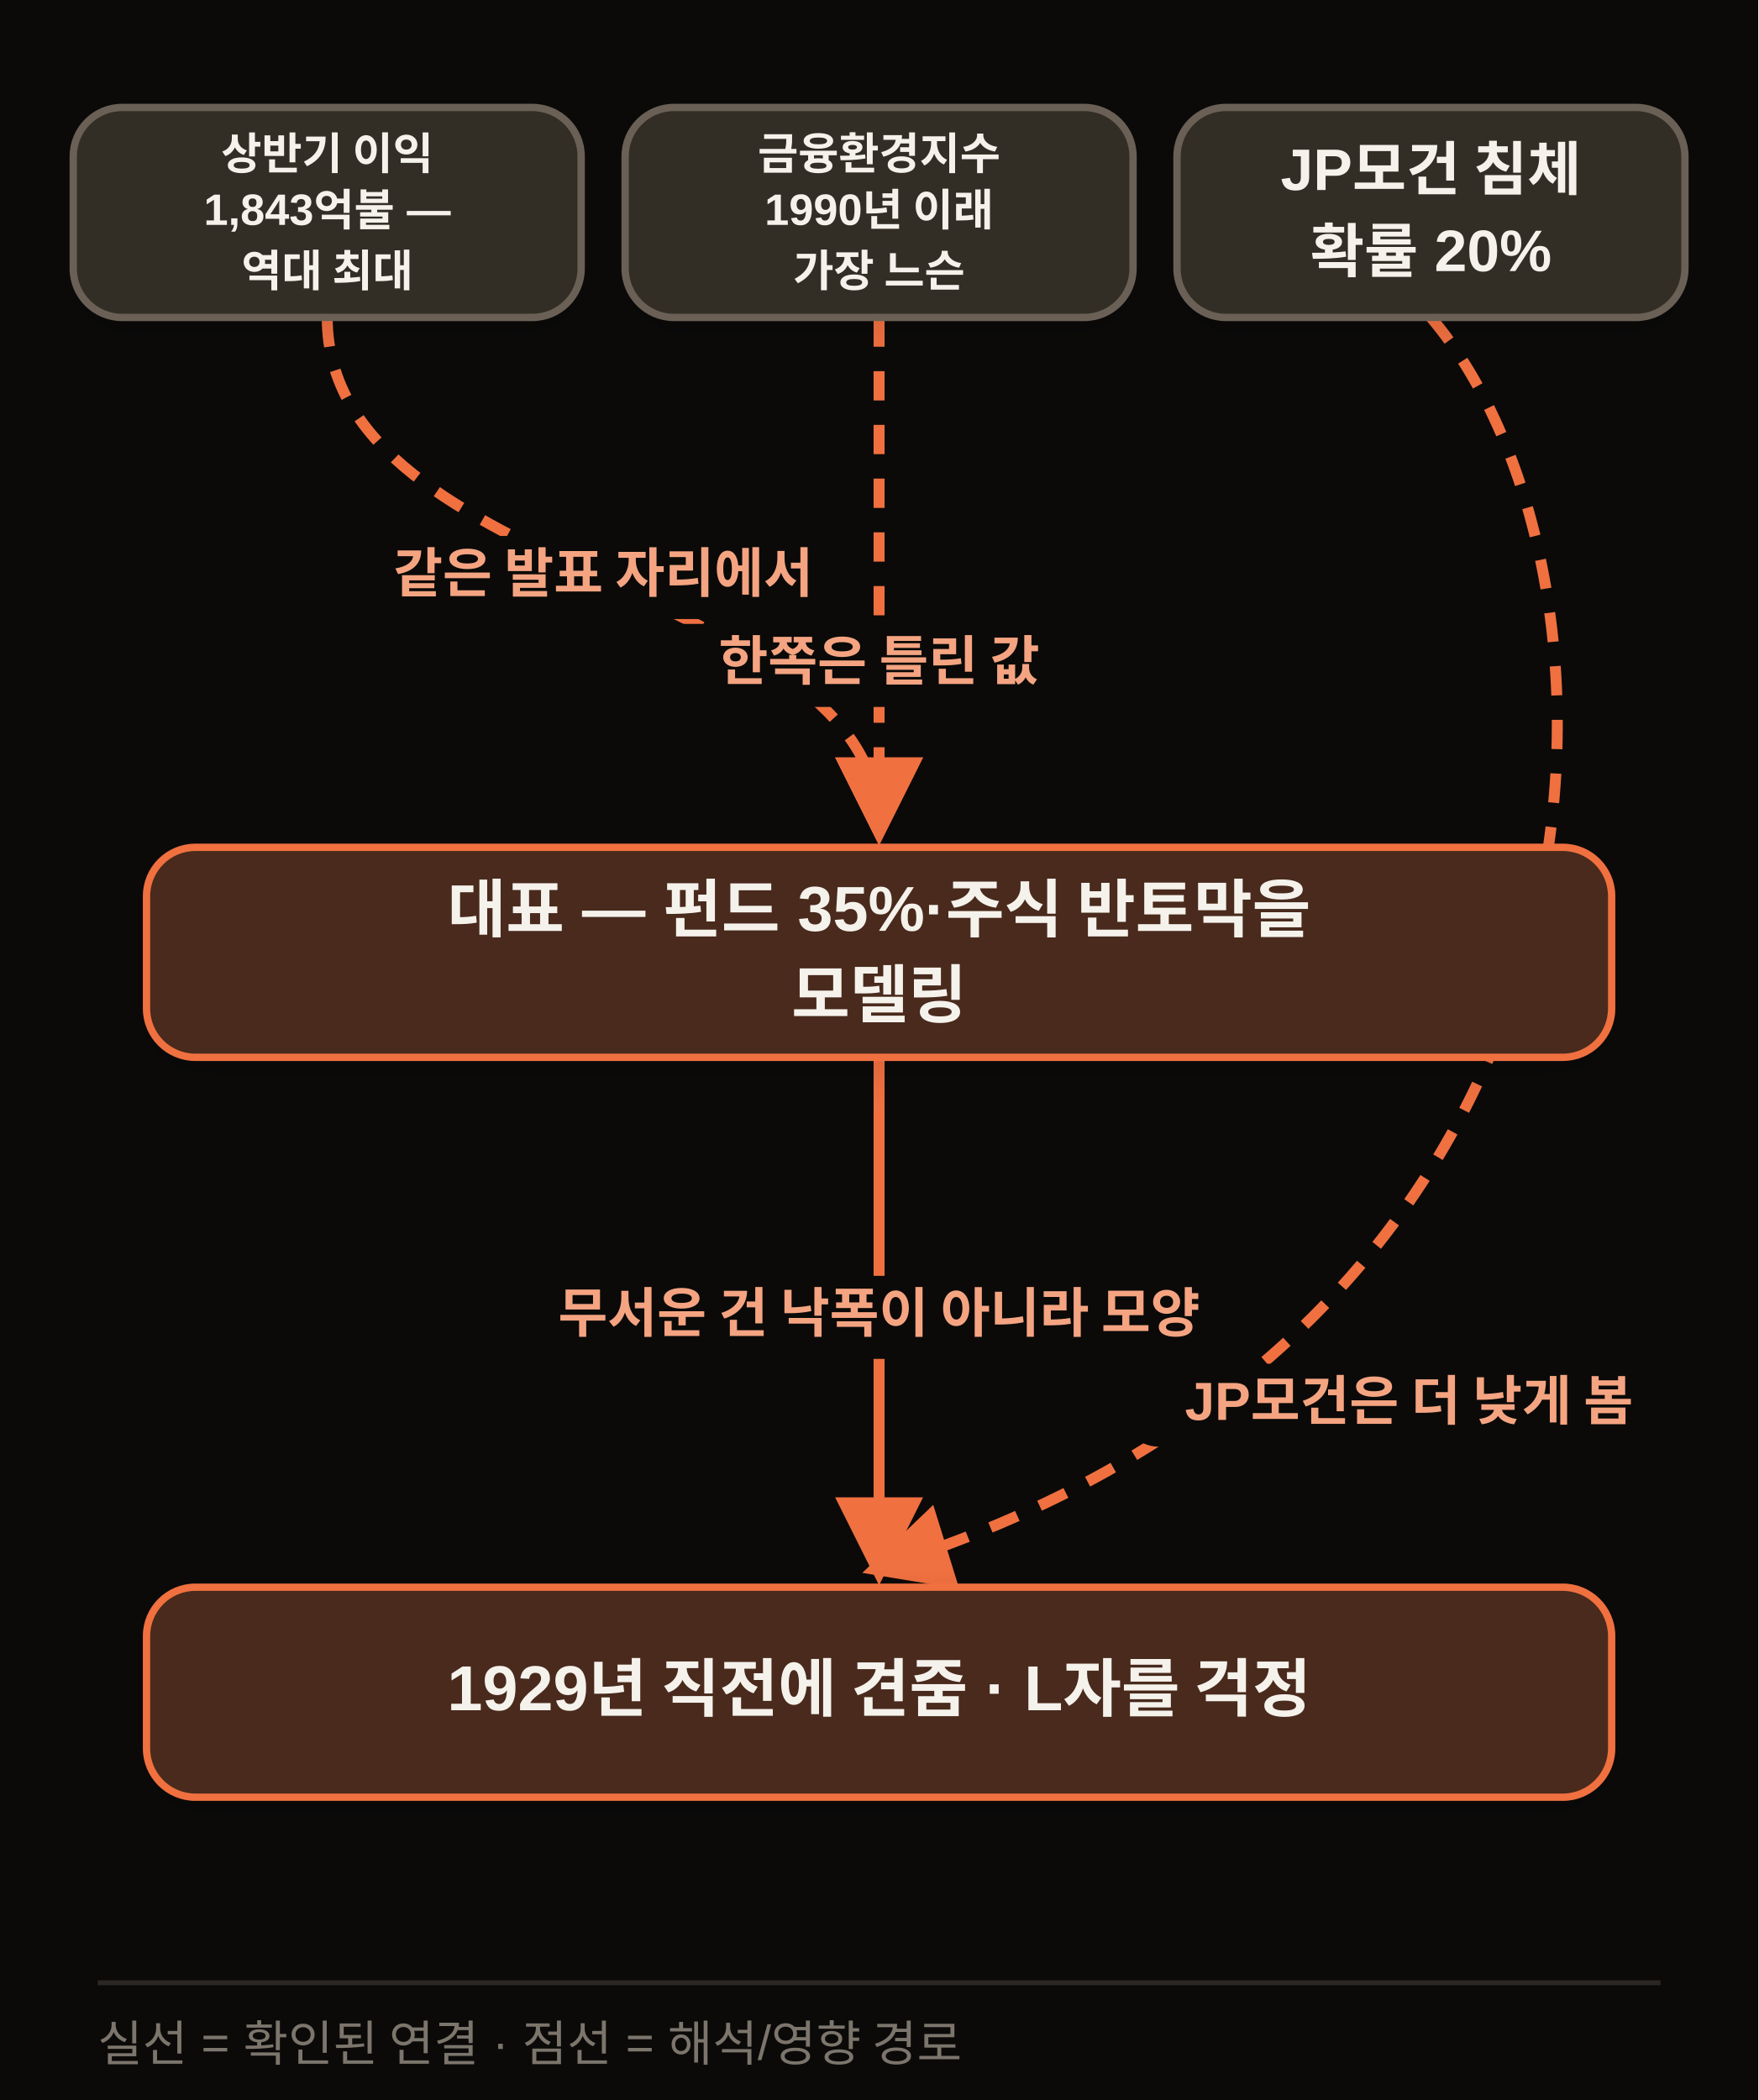
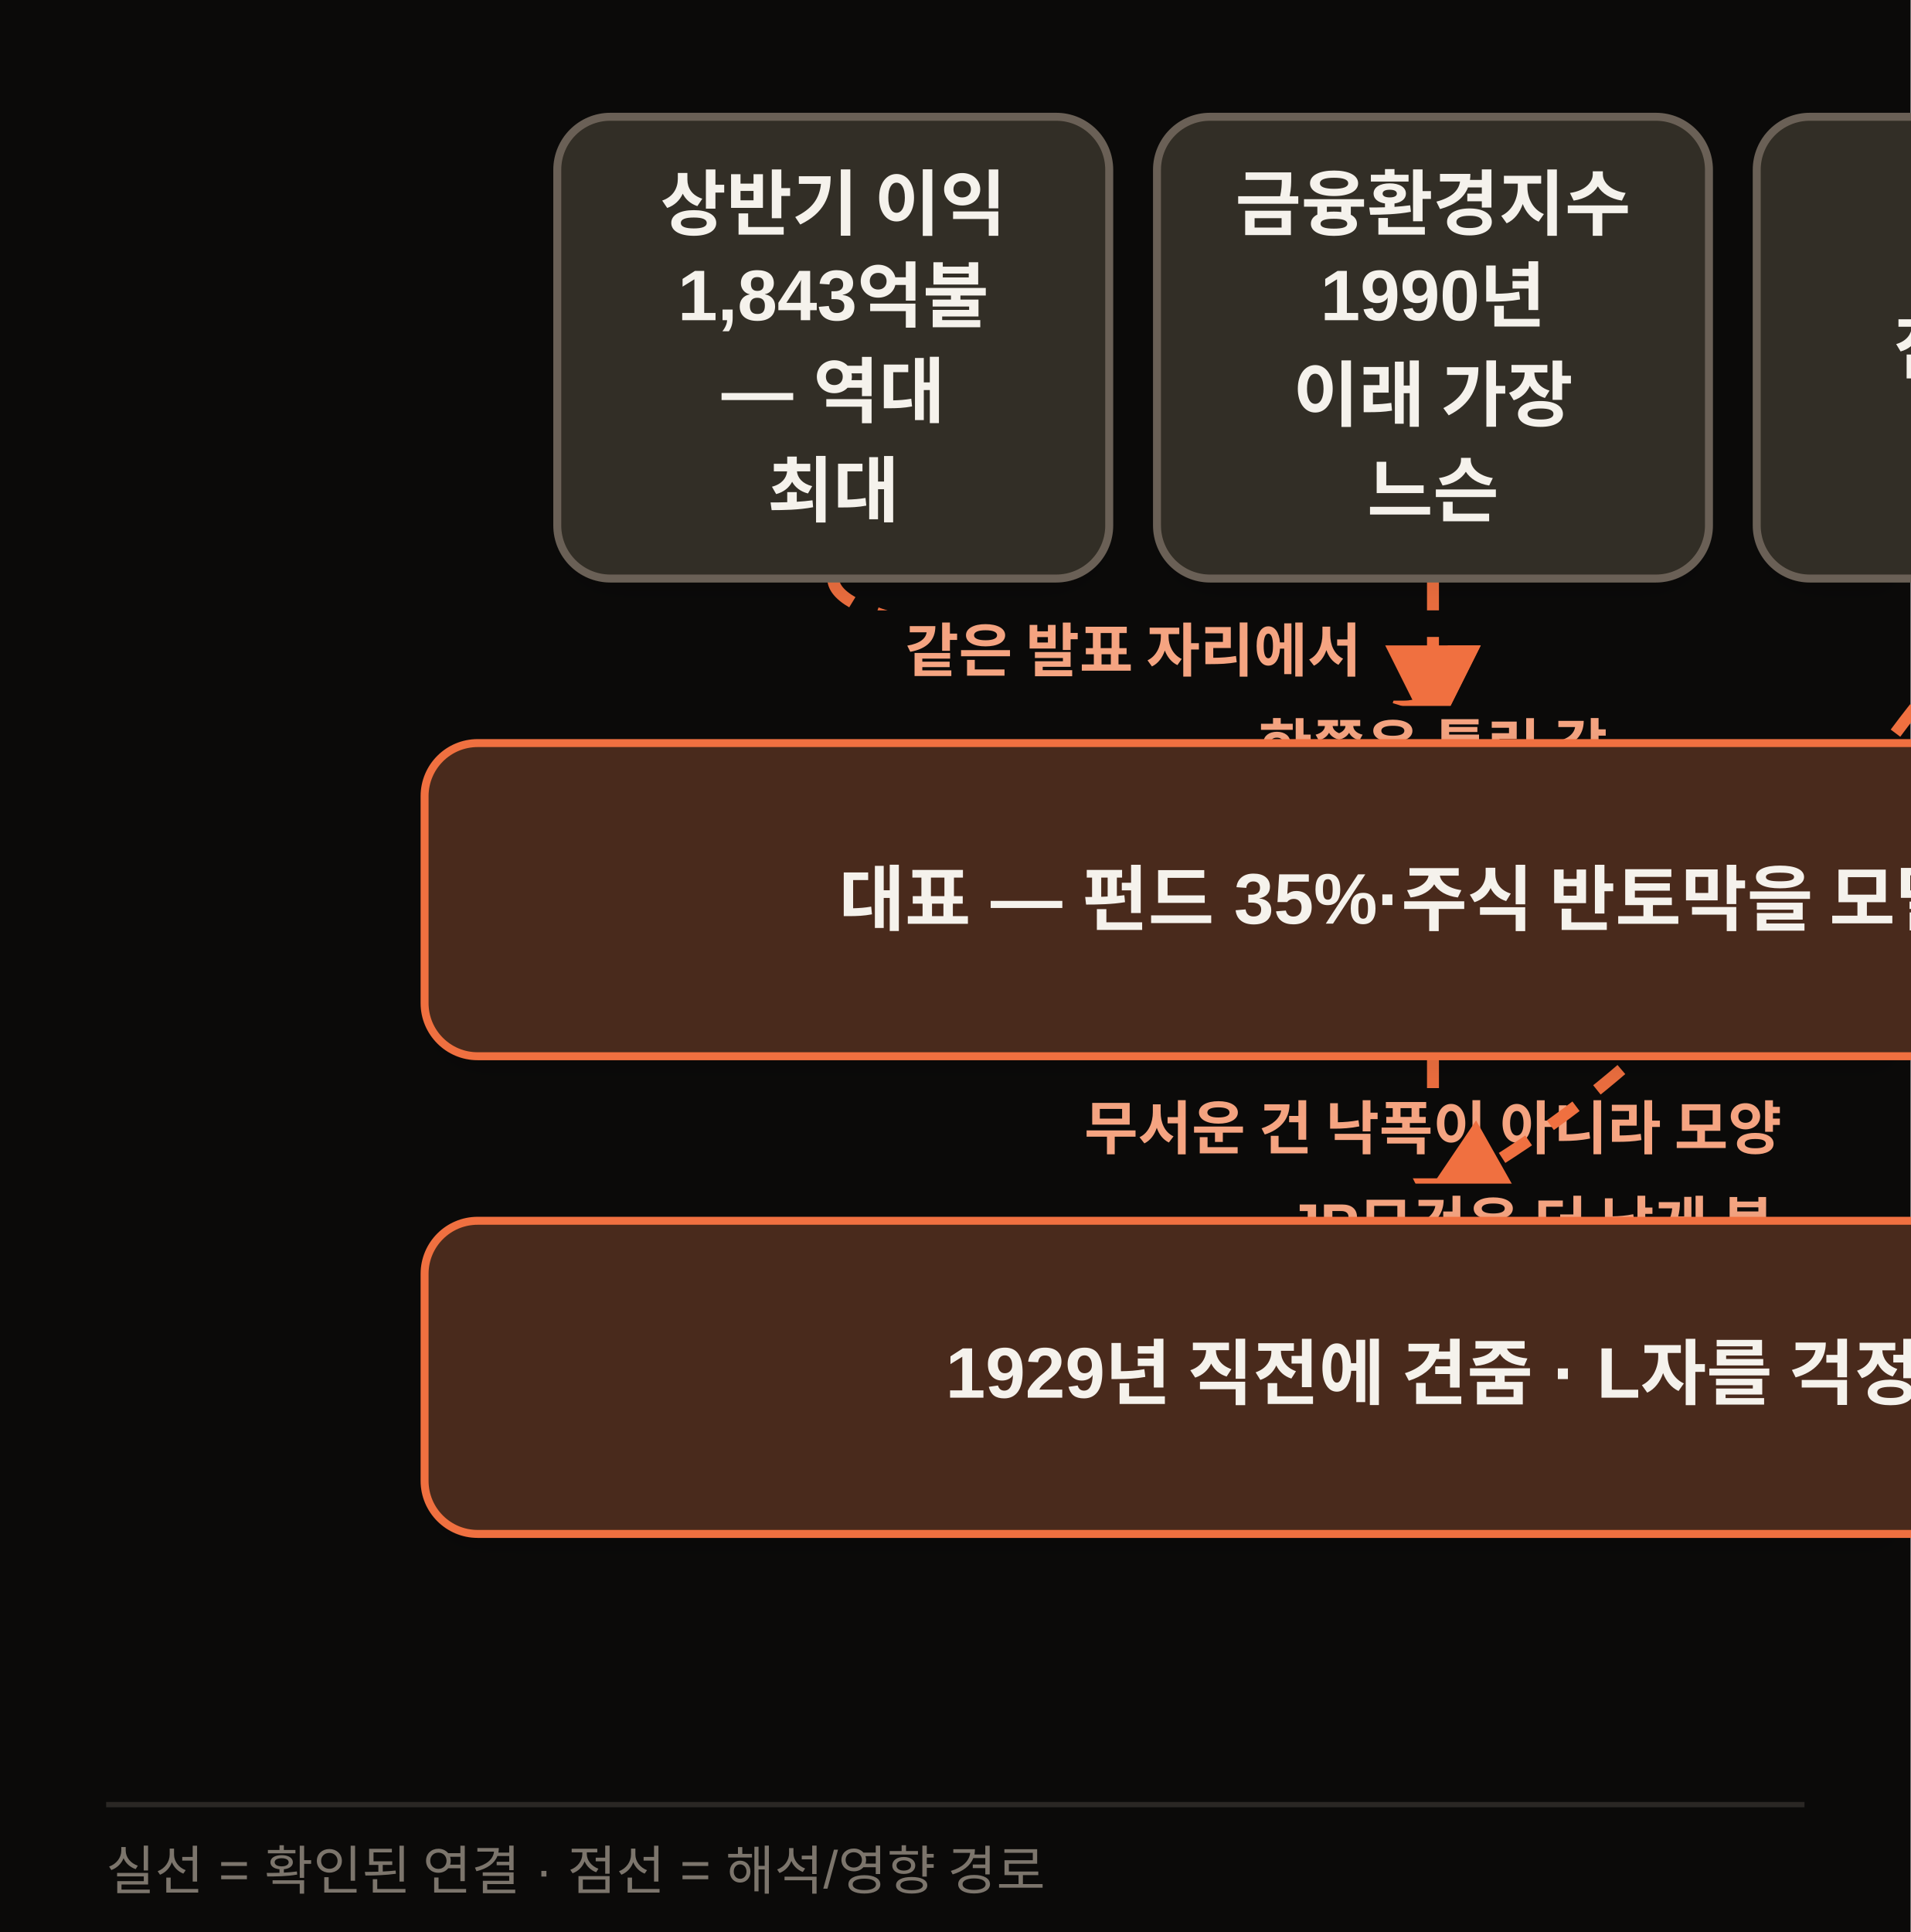
- <svg xmlns="http://www.w3.org/2000/svg" width="720" height="860" viewBox="0 0 720 860" class="morning-diagram morning-diagram-mobile" data-mobile-layout="same-topology" data-motion-orientation="TB" data-motion-steps="5">
+ <svg xmlns="http://www.w3.org/2000/svg" width="720" height="728" viewBox="0 0 720 728" class="morning-diagram morning-diagram-mobile" data-mobile-layout="same-topology" data-motion-orientation="TB" data-motion-steps="5">
  <defs>
    <filter id="shadow" x="-20%" y="-20%" width="140%" height="160%">
      <feDropShadow dx="0" dy="6" stdDeviation="8" flood-color="#111111" flood-opacity=".09" />
    </filter>
    <marker id="arrow" viewBox="0 0 10 10" refX="8" refY="5" markerWidth="8" markerHeight="8" orient="auto-start-reverse">
      <path d="M 0 0 L 10 5 L 0 10 z" fill="#F07040" />
    </marker>
  </defs>
-   <rect width="720" height="860" fill="#0B0A09" />
+   <rect width="720" height="728" fill="#0B0A09" />
  <g class="motion-step motion-edge" data-motion-step="1" data-from="A" data-to="C" style="--motion-delay:2040ms">
-     <path d="M 134.0 130.0 C 134.0 238.5, 360.0 238.5, 360.0 339.0" fill="none" stroke="#F07040" stroke-width="4.5" stroke-dasharray="12 10" marker-end="url(#arrow)" />
-     <rect x="128.0" y="219.5" width="238" height="34" rx="17" fill="#0B0A09" />
-     <text x="247.0" y="242.5" text-anchor="middle" font-family="Apple SD Gothic Neo,Malgun Gothic,Arial,sans-serif" font-size="22" font-weight="800" fill="#F5A481">같은 발표 자리에서</text>
+     <path d="M 314.0 218.0 C 314.0 249.0, 540.0 249.0, 540.0 272.0" fill="none" stroke="#F07040" stroke-width="4.5" stroke-dasharray="12 10" marker-end="url(#arrow)" />
+     <rect x="308.0" y="230.0" width="238" height="34" rx="17" fill="#0B0A09" />
+     <text x="427.0" y="253.0" text-anchor="middle" font-family="Apple SD Gothic Neo,Malgun Gothic,Arial,sans-serif" font-size="22" font-weight="800" fill="#F5A481">같은 발표 자리에서</text>
  </g>
  <g class="motion-step motion-edge" data-motion-step="3" data-from="C" data-to="D" style="--motion-delay:4080ms">
-     <path d="M 360.0 433.0 C 360.0 541.5, 360.0 541.5, 360.0 642.0" fill="none" stroke="#F07040" stroke-width="4.5" marker-end="url(#arrow)" />
-     <rect x="241.0" y="522.5" width="238" height="34" rx="17" fill="#0B0A09" />
-     <text x="360.0" y="545.5" text-anchor="middle" font-family="Apple SD Gothic Neo,Malgun Gothic,Arial,sans-serif" font-size="22" font-weight="800" fill="#F5A481">무서운 건 낙폭이 아니라 모양</text>
+     <path d="M 540.0 398.0 C 540.0 429.0, 540.0 429.0, 540.0 452.0" fill="none" stroke="#F07040" stroke-width="4.5" marker-end="url(#arrow)" />
+     <rect x="421.0" y="410.0" width="238" height="34" rx="17" fill="#0B0A09" />
+     <text x="540.0" y="433.0" text-anchor="middle" font-family="Apple SD Gothic Neo,Malgun Gothic,Arial,sans-serif" font-size="22" font-weight="800" fill="#F5A481">무서운 건 낙폭이 아니라 모양</text>
  </g>
  <g class="motion-step motion-edge" data-motion-step="1" data-from="B" data-to="C" style="--motion-delay:2720ms">
-     <path d="M 360.0 130.0 C 360.0 238.5, 360.0 238.5, 360.0 339.0" fill="none" stroke="#F07040" stroke-width="4.5" stroke-dasharray="12 10" marker-end="url(#arrow)" />
-     <rect x="257.0" y="255.5" width="206" height="34" rx="17" fill="#0B0A09" />
-     <text x="360.0" y="278.5" text-anchor="middle" font-family="Apple SD Gothic Neo,Malgun Gothic,Arial,sans-serif" font-size="22" font-weight="800" fill="#F5A481">한쪽은 틀린 값</text>
+     <path d="M 540.0 218.0 C 540.0 249.0, 540.0 249.0, 540.0 272.0" fill="none" stroke="#F07040" stroke-width="4.5" stroke-dasharray="12 10" marker-end="url(#arrow)" />
+     <rect x="437.0" y="266.0" width="206" height="34" rx="17" fill="#0B0A09" />
+     <text x="540.0" y="289.0" text-anchor="middle" font-family="Apple SD Gothic Neo,Malgun Gothic,Arial,sans-serif" font-size="22" font-weight="800" fill="#F5A481">한쪽은 틀린 값</text>
  </g>
  <g class="motion-step motion-edge" data-motion-step="3" data-from="E" data-to="D" style="--motion-delay:4760ms">
-     <path d="M 586.0 130.0 C 676.0 236.1, 676.0 544.0, 360.0 642.0" fill="none" stroke="#F07040" stroke-width="4.5" stroke-dasharray="12 10" marker-end="url(#arrow)" />
-     <rect x="458.0" y="558.5" width="238" height="34" rx="17" fill="#0B0A09" />
-     <text x="577.0" y="581.5" text-anchor="middle" font-family="Apple SD Gothic Neo,Malgun Gothic,Arial,sans-serif" font-size="22" font-weight="800" fill="#F5A481">JP모건은 더 낮게 봄</text>
+     <path d="M 766.0 218.0 C 676.0 302.7, 676.0 375.3, 540.0 452.0" fill="none" stroke="#F07040" stroke-width="4.5" stroke-dasharray="12 10" marker-end="url(#arrow)" />
+     <rect x="458.0" y="446.0" width="238" height="34" rx="17" fill="#0B0A09" />
+     <text x="577.0" y="469.0" text-anchor="middle" font-family="Apple SD Gothic Neo,Malgun Gothic,Arial,sans-serif" font-size="22" font-weight="800" fill="#F5A481">JP모건은 더 낮게 봄</text>
  </g>
  <g class="motion-step motion-node" data-motion-step="0" style="--motion-delay:0ms;--motion-accent-delay:640ms">
-     <rect class="motion-node-shape" x="30.0" y="44.0" width="208.0" height="86" rx="20" fill="#332E26" stroke="#6B6156" stroke-width="3" filter="url(#shadow)" />
-     <text x="134.0" y="63.0" text-anchor="middle" dominant-baseline="middle" font-family="Apple SD Gothic Neo,Malgun Gothic,Arial,sans-serif" font-size="18" font-weight="800" fill="#F5F2EC">상반기 이익</text>
-     <text x="134.0" y="87.0" text-anchor="middle" dominant-baseline="middle" font-family="Apple SD Gothic Neo,Malgun Gothic,Arial,sans-serif" font-size="18" font-weight="800" fill="#F5F2EC">1,843억불 —</text>
-     <text x="134.0" y="111.0" text-anchor="middle" dominant-baseline="middle" font-family="Apple SD Gothic Neo,Malgun Gothic,Arial,sans-serif" font-size="18" font-weight="800" fill="#F5F2EC">역대 최대</text>
+     <rect class="motion-node-shape" x="210.0" y="44.0" width="208.0" height="174" rx="20" fill="#332E26" stroke="#6B6156" stroke-width="3" filter="url(#shadow)" />
+     <text x="314.0" y="77.0" text-anchor="middle" dominant-baseline="middle" font-family="Apple SD Gothic Neo,Malgun Gothic,Arial,sans-serif" font-size="27" font-weight="800" fill="#F5F2EC">상반기 이익</text>
+     <text x="314.0" y="113.0" text-anchor="middle" dominant-baseline="middle" font-family="Apple SD Gothic Neo,Malgun Gothic,Arial,sans-serif" font-size="27" font-weight="800" fill="#F5F2EC">1,843억불</text>
+     <text x="314.0" y="149.0" text-anchor="middle" dominant-baseline="middle" font-family="Apple SD Gothic Neo,Malgun Gothic,Arial,sans-serif" font-size="27" font-weight="800" fill="#F5F2EC">— 역대</text>
+     <text x="314.0" y="185.0" text-anchor="middle" dominant-baseline="middle" font-family="Apple SD Gothic Neo,Malgun Gothic,Arial,sans-serif" font-size="27" font-weight="800" fill="#F5F2EC">최대</text>
  </g>
  <g class="motion-step motion-node" data-motion-step="0" style="--motion-delay:680ms;--motion-accent-delay:1320ms">
-     <rect class="motion-node-shape" x="256.0" y="44.0" width="208.0" height="86" rx="20" fill="#332E26" stroke="#6B6156" stroke-width="3" filter="url(#shadow)" />
-     <text x="360.0" y="63.0" text-anchor="middle" dominant-baseline="middle" font-family="Apple SD Gothic Neo,Malgun Gothic,Arial,sans-serif" font-size="18" font-weight="800" fill="#F5F2EC">금융환경지수</text>
-     <text x="360.0" y="87.0" text-anchor="middle" dominant-baseline="middle" font-family="Apple SD Gothic Neo,Malgun Gothic,Arial,sans-serif" font-size="18" font-weight="800" fill="#F5F2EC">1990년 이래</text>
-     <text x="360.0" y="111.0" text-anchor="middle" dominant-baseline="middle" font-family="Apple SD Gothic Neo,Malgun Gothic,Arial,sans-serif" font-size="18" font-weight="800" fill="#F5F2EC">가장 느슨</text>
+     <rect class="motion-node-shape" x="436.0" y="44.0" width="208.0" height="174" rx="20" fill="#332E26" stroke="#6B6156" stroke-width="3" filter="url(#shadow)" />
+     <text x="540.0" y="77.0" text-anchor="middle" dominant-baseline="middle" font-family="Apple SD Gothic Neo,Malgun Gothic,Arial,sans-serif" font-size="27" font-weight="800" fill="#F5F2EC">금융환경지수</text>
+     <text x="540.0" y="113.0" text-anchor="middle" dominant-baseline="middle" font-family="Apple SD Gothic Neo,Malgun Gothic,Arial,sans-serif" font-size="27" font-weight="800" fill="#F5F2EC">1990년</text>
+     <text x="540.0" y="149.0" text-anchor="middle" dominant-baseline="middle" font-family="Apple SD Gothic Neo,Malgun Gothic,Arial,sans-serif" font-size="27" font-weight="800" fill="#F5F2EC">이래 가장</text>
+     <text x="540.0" y="185.0" text-anchor="middle" dominant-baseline="middle" font-family="Apple SD Gothic Neo,Malgun Gothic,Arial,sans-serif" font-size="27" font-weight="800" fill="#F5F2EC">느슨</text>
  </g>
  <g class="motion-step motion-node" data-motion-step="0" style="--motion-delay:1360ms;--motion-accent-delay:2000ms">
-     <rect class="motion-node-shape" x="482.0" y="44.0" width="208.0" height="86" rx="20" fill="#332E26" stroke="#6B6156" stroke-width="3" filter="url(#shadow)" />
-     <text x="586.0" y="71.0" text-anchor="middle" dominant-baseline="middle" font-family="Apple SD Gothic Neo,Malgun Gothic,Arial,sans-serif" font-size="24" font-weight="800" fill="#F5F2EC">JP모건 침체</text>
-     <text x="586.0" y="103.0" text-anchor="middle" dominant-baseline="middle" font-family="Apple SD Gothic Neo,Malgun Gothic,Arial,sans-serif" font-size="24" font-weight="800" fill="#F5F2EC">확률 20%</text>
+     <rect class="motion-node-shape" x="662.0" y="44.0" width="208.0" height="174" rx="20" fill="#332E26" stroke="#6B6156" stroke-width="3" filter="url(#shadow)" />
+     <text x="766.0" y="95.0" text-anchor="middle" dominant-baseline="middle" font-family="Apple SD Gothic Neo,Malgun Gothic,Arial,sans-serif" font-size="27" font-weight="800" fill="#F5F2EC">JP모건</text>
+     <text x="766.0" y="131.0" text-anchor="middle" dominant-baseline="middle" font-family="Apple SD Gothic Neo,Malgun Gothic,Arial,sans-serif" font-size="27" font-weight="800" fill="#F5F2EC">침체 확률</text>
+     <text x="766.0" y="167.0" text-anchor="middle" dominant-baseline="middle" font-family="Apple SD Gothic Neo,Malgun Gothic,Arial,sans-serif" font-size="27" font-weight="800" fill="#F5F2EC">20%</text>
  </g>
  <g class="motion-step motion-node motion-risk" data-motion-step="2" style="--motion-delay:3400ms;--motion-accent-delay:4040ms">
-     <rect class="motion-node-shape" x="60.0" y="347.0" width="600.0" height="86" rx="20" fill="#4A2C1A" stroke="#F07040" stroke-width="3" filter="url(#shadow)" />
-     <text x="360.0" y="372.5" text-anchor="middle" dominant-baseline="middle" font-family="Apple SD Gothic Neo,Malgun Gothic,Arial,sans-serif" font-size="26" font-weight="800" fill="#F5F2EC">대표 — 펀드 35%·주식 반토막을</text>
-     <text x="360.0" y="407.5" text-anchor="middle" dominant-baseline="middle" font-family="Apple SD Gothic Neo,Malgun Gothic,Arial,sans-serif" font-size="26" font-weight="800" fill="#F5F2EC">모델링</text>
+     <rect class="motion-node-shape" x="160.0" y="280.0" width="760.0" height="118.0" rx="20" fill="#4A2C1A" stroke="#F07040" stroke-width="3" filter="url(#shadow)" />
+     <text x="540.0" y="339.0" text-anchor="middle" dominant-baseline="middle" font-family="Apple SD Gothic Neo,Malgun Gothic,Arial,sans-serif" font-size="27" font-weight="800" fill="#F5F2EC">대표 — 펀드 35%·주식 반토막을 모델링</text>
  </g>
  <g class="motion-step motion-node motion-risk" data-motion-step="4" style="--motion-delay:5440ms;--motion-accent-delay:6080ms">
-     <rect class="motion-node-shape" x="60.0" y="650.0" width="600.0" height="86" rx="20" fill="#4A2C1A" stroke="#F07040" stroke-width="3" filter="url(#shadow)" />
-     <text x="360.0" y="693.0" text-anchor="middle" dominant-baseline="middle" font-family="Apple SD Gothic Neo,Malgun Gothic,Arial,sans-serif" font-size="26" font-weight="800" fill="#F5F2EC">1929년 직전에 견줌 · L자를 걱정</text>
+     <rect class="motion-node-shape" x="160.0" y="460.0" width="760.0" height="118.0" rx="20" fill="#4A2C1A" stroke="#F07040" stroke-width="3" filter="url(#shadow)" />
+     <text x="540.0" y="519.0" text-anchor="middle" dominant-baseline="middle" font-family="Apple SD Gothic Neo,Malgun Gothic,Arial,sans-serif" font-size="27" font-weight="800" fill="#F5F2EC">1929년 직전에 견줌 · L자를 걱정</text>
  </g>
-   <line x1="40" y1="812" x2="680" y2="812" stroke="#2A2724" stroke-width="2" />
-   <text x="40" y="844" font-family="Apple SD Gothic Neo,Malgun Gothic,Arial,sans-serif" font-size="20" fill="#7C756C">실선 = 확인된 연결 · 점선 = 해석/영향 경로</text>
+   <line x1="40" y1="680" x2="680" y2="680" stroke="#2A2724" stroke-width="2" />
+   <text x="40" y="712" font-family="Apple SD Gothic Neo,Malgun Gothic,Arial,sans-serif" font-size="20" fill="#7C756C">실선 = 확인된 연결 · 점선 = 해석/영향 경로</text>
</svg>
